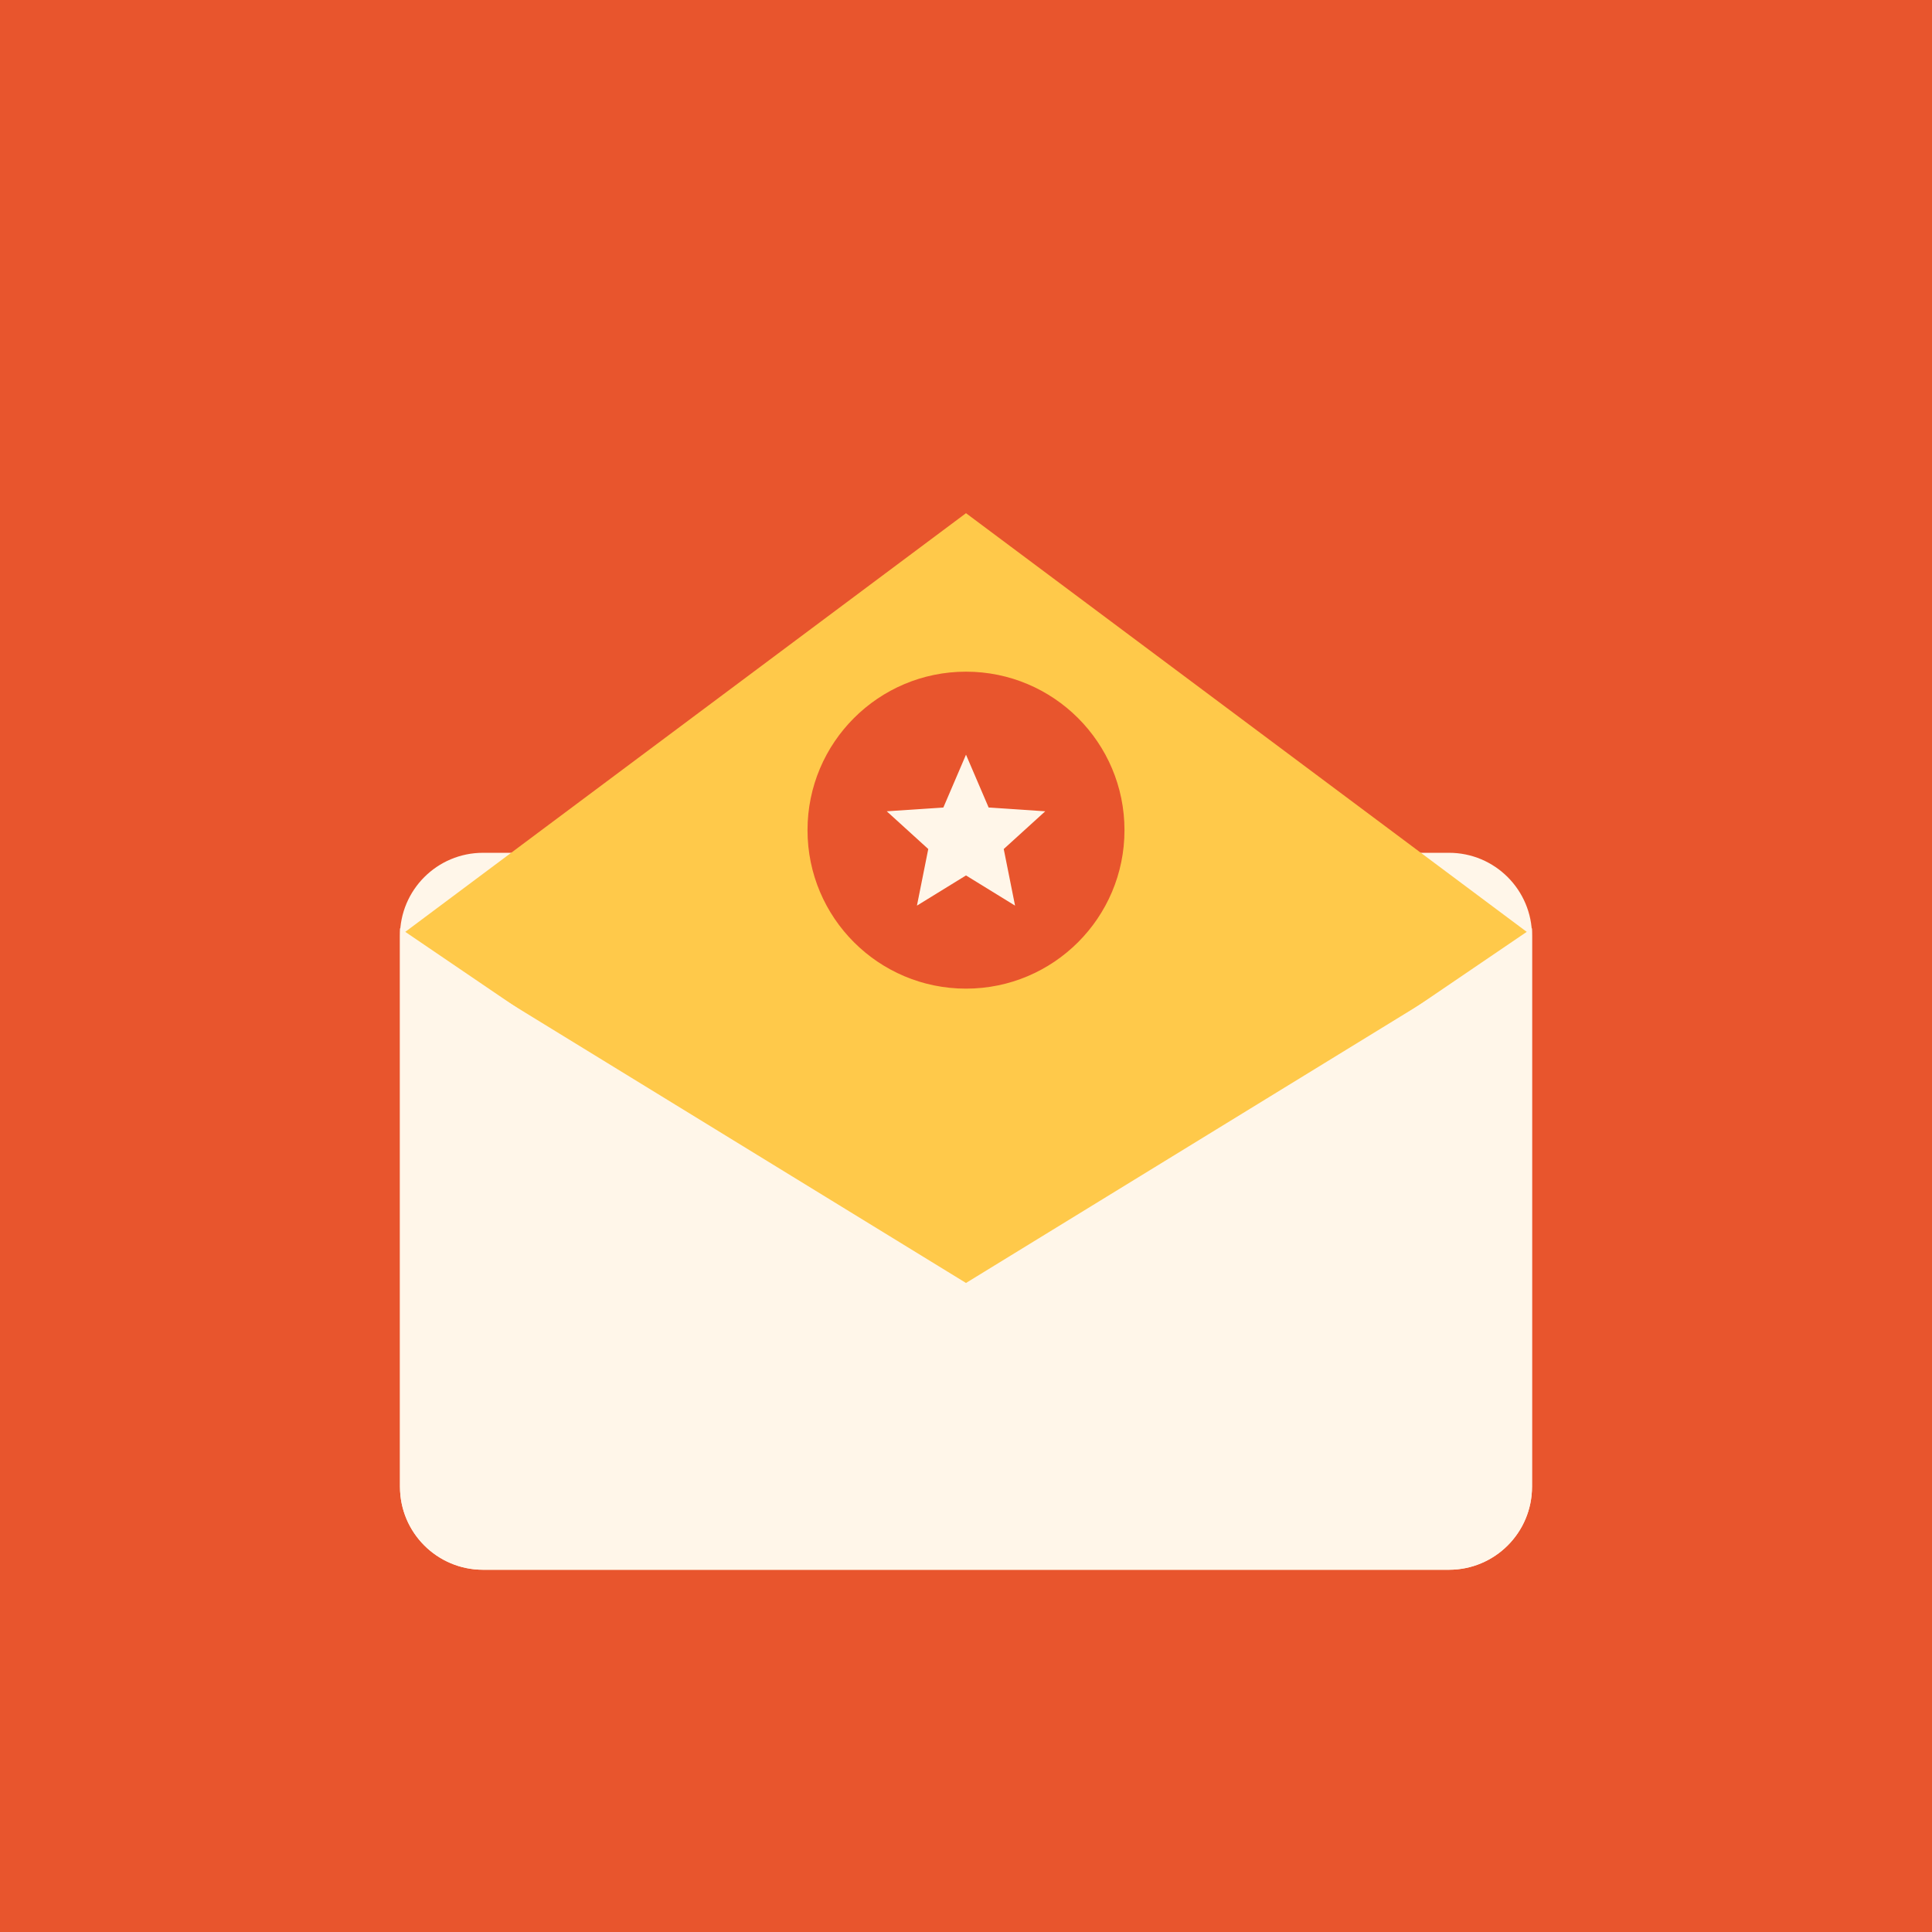
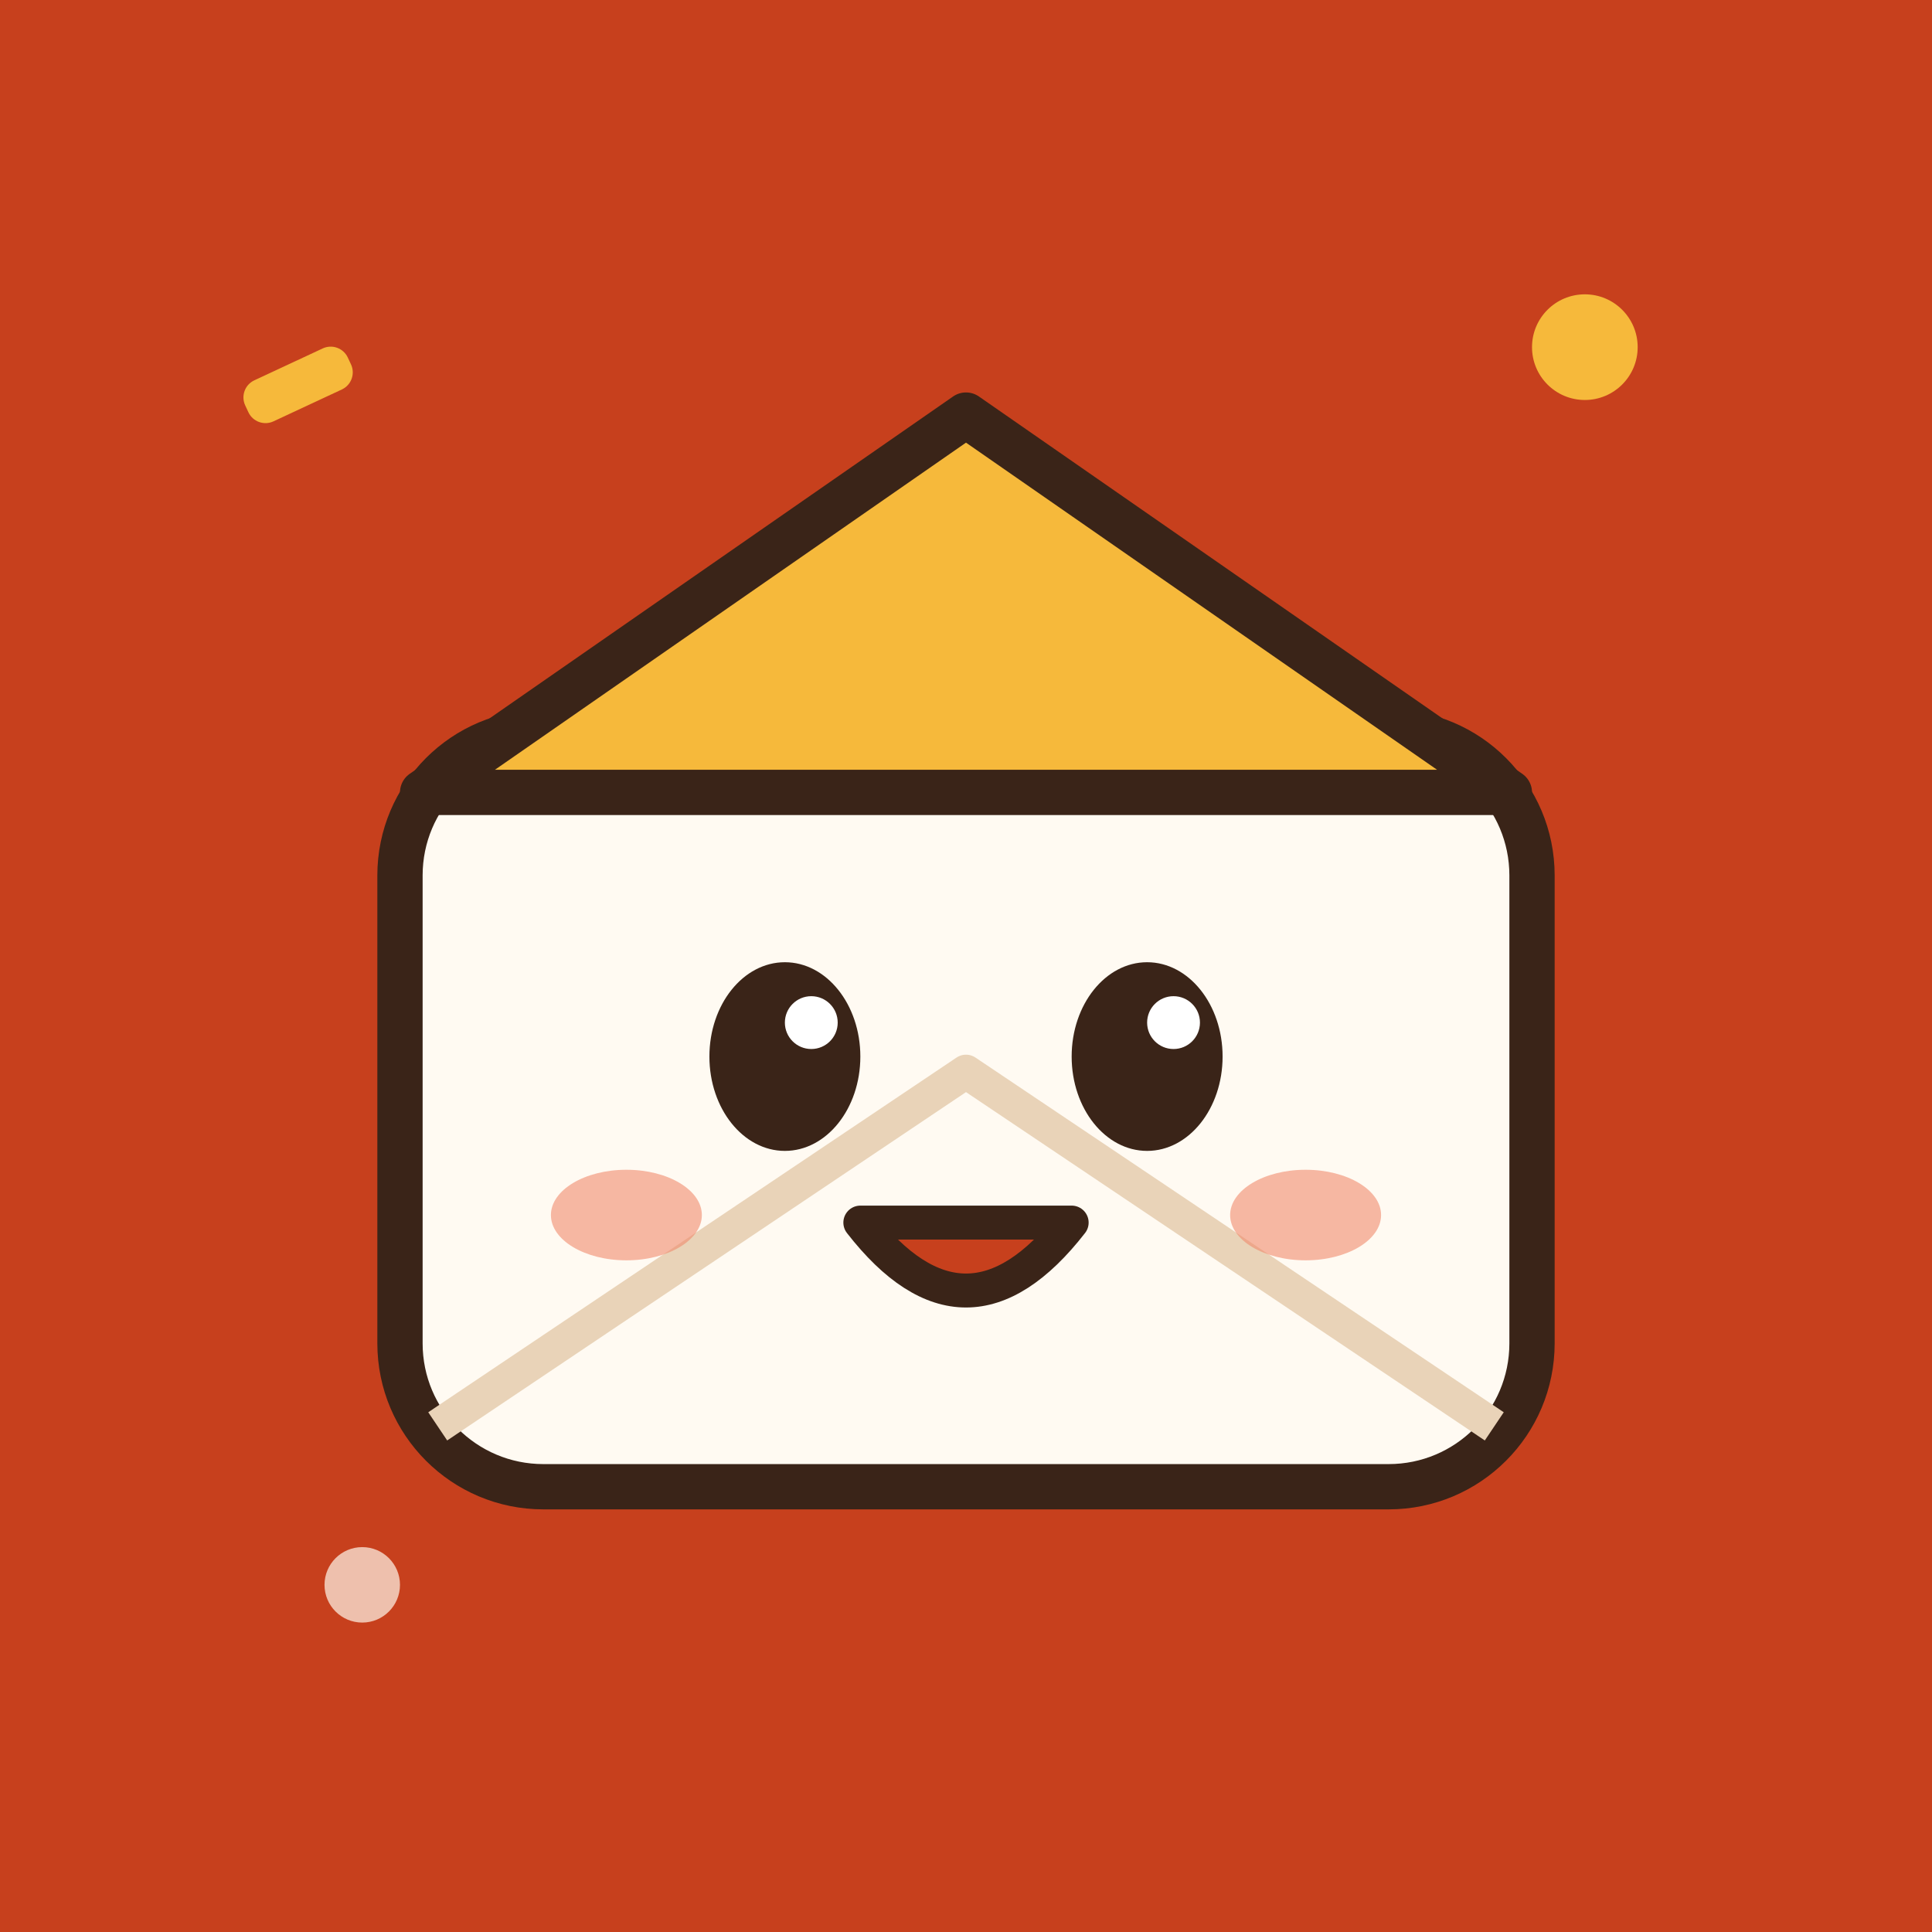
<svg xmlns="http://www.w3.org/2000/svg" viewBox="0 0 512 512">
-   <rect width="512" height="512" fill="#e8552d" />
-   <g transform="translate(106 96)">
-     <rect x="0" y="130" width="300" height="190" rx="22" fill="#fff6e9" />
-     <path d="M0 152 150 40l150 112-150 92z" fill="#ffc94a" />
-     <path d="M0 150v148a22 22 0 0 0 22 22h256a22 22 0 0 0 22-22V150L150 252z" fill="#fff6e9" />
-     <circle cx="150" cy="124" r="42" fill="#e8552d" />
-     <path d="M150 104l6 14 15 1-11 10 3 15-13-8-13 8 3-15-11-10 15-1z" fill="#fff6e9" />
+   <rect width="512" height="512" fill="#c7401d" />
+   <circle cx="420" cy="92" r="14" fill="#f6b93b" />
+   <rect x="64" y="96" width="30" height="12" rx="5" fill="#f6b93b" transform="rotate(-25 79 102)" />
+   <circle cx="96" cy="420" r="10" fill="#fff6e9" opacity=".7" />
+   <g transform="translate(256 286)">
+     <rect x="-150" y="-92" width="300" height="200" rx="38" fill="#fffaf2" stroke="#3a2418" stroke-width="12" />
+     <path d="M-140 92 L0 -2 L140 92" fill="none" stroke="#e9d3b8" stroke-width="9" stroke-linejoin="round" />
+     <path d="M-144 -76 L0 -176 L144 -76 Z" fill="#f6b93b" stroke="#3a2418" stroke-width="12" stroke-linejoin="round" />
+     <ellipse cx="-48" cy="-6" rx="20" ry="25" fill="#3a2418" />
+     <ellipse cx="48" cy="-6" rx="20" ry="25" fill="#3a2418" />
+     <circle cx="-41" cy="-15" r="7" fill="#fff" />
+     <circle cx="55" cy="-15" r="7" fill="#fff" />
+     <ellipse cx="-90" cy="36" rx="20" ry="12" fill="#f08a6c" opacity=".6" />
+     <ellipse cx="90" cy="36" rx="20" ry="12" fill="#f08a6c" opacity=".6" />
+     <path d="M-28 38 Q0 74 28 38 Z" fill="#c7401d" stroke="#3a2418" stroke-width="9" stroke-linejoin="round" />
  </g>
</svg>
